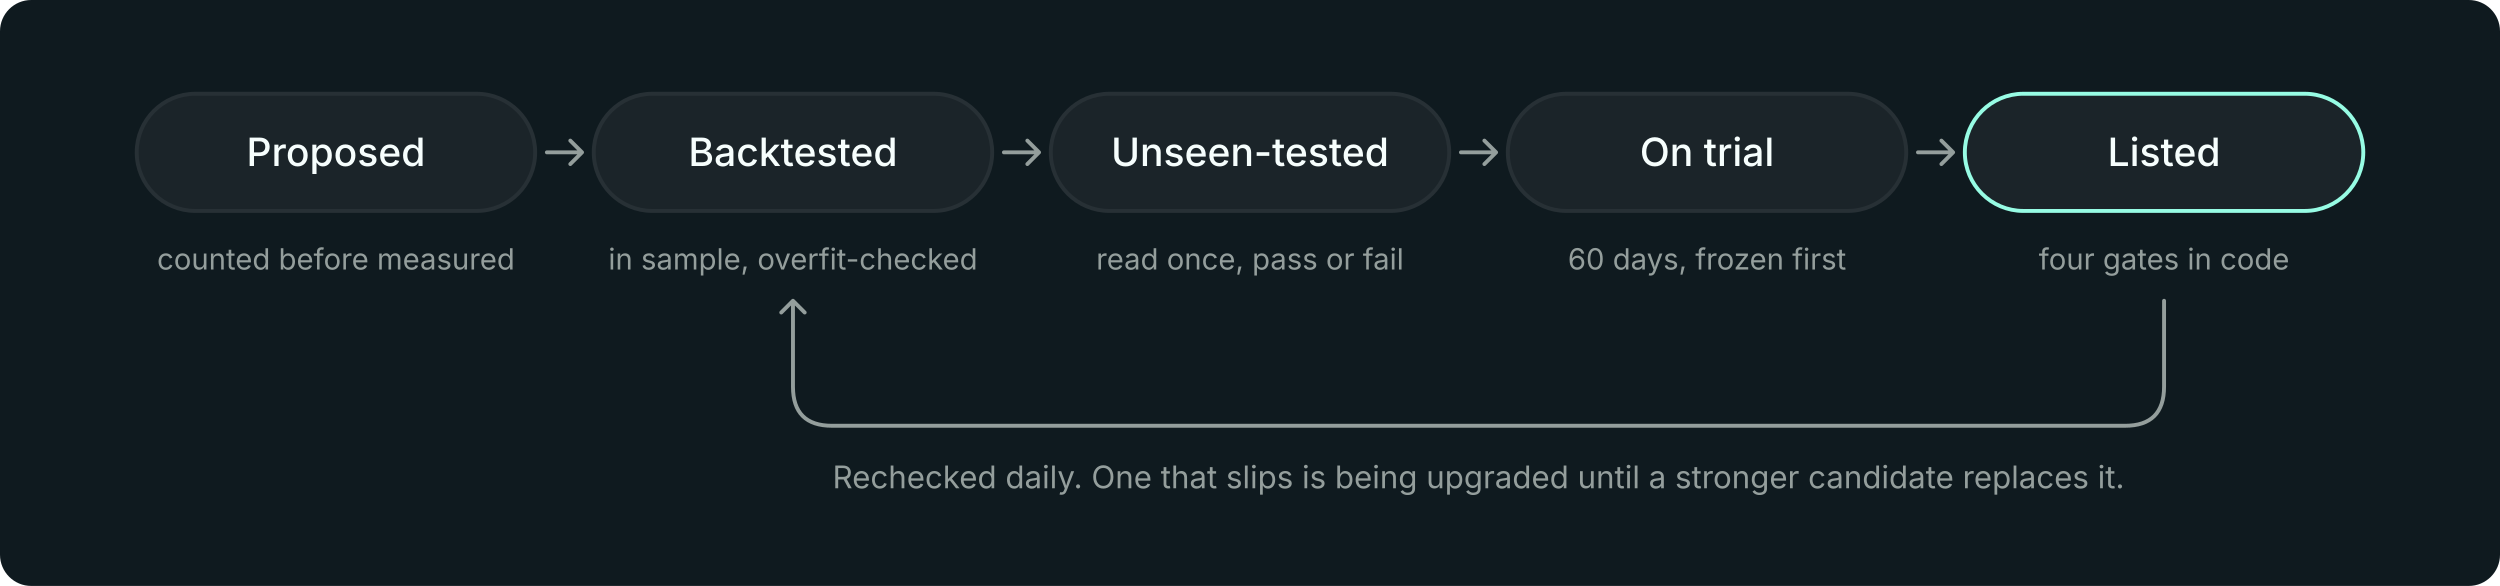
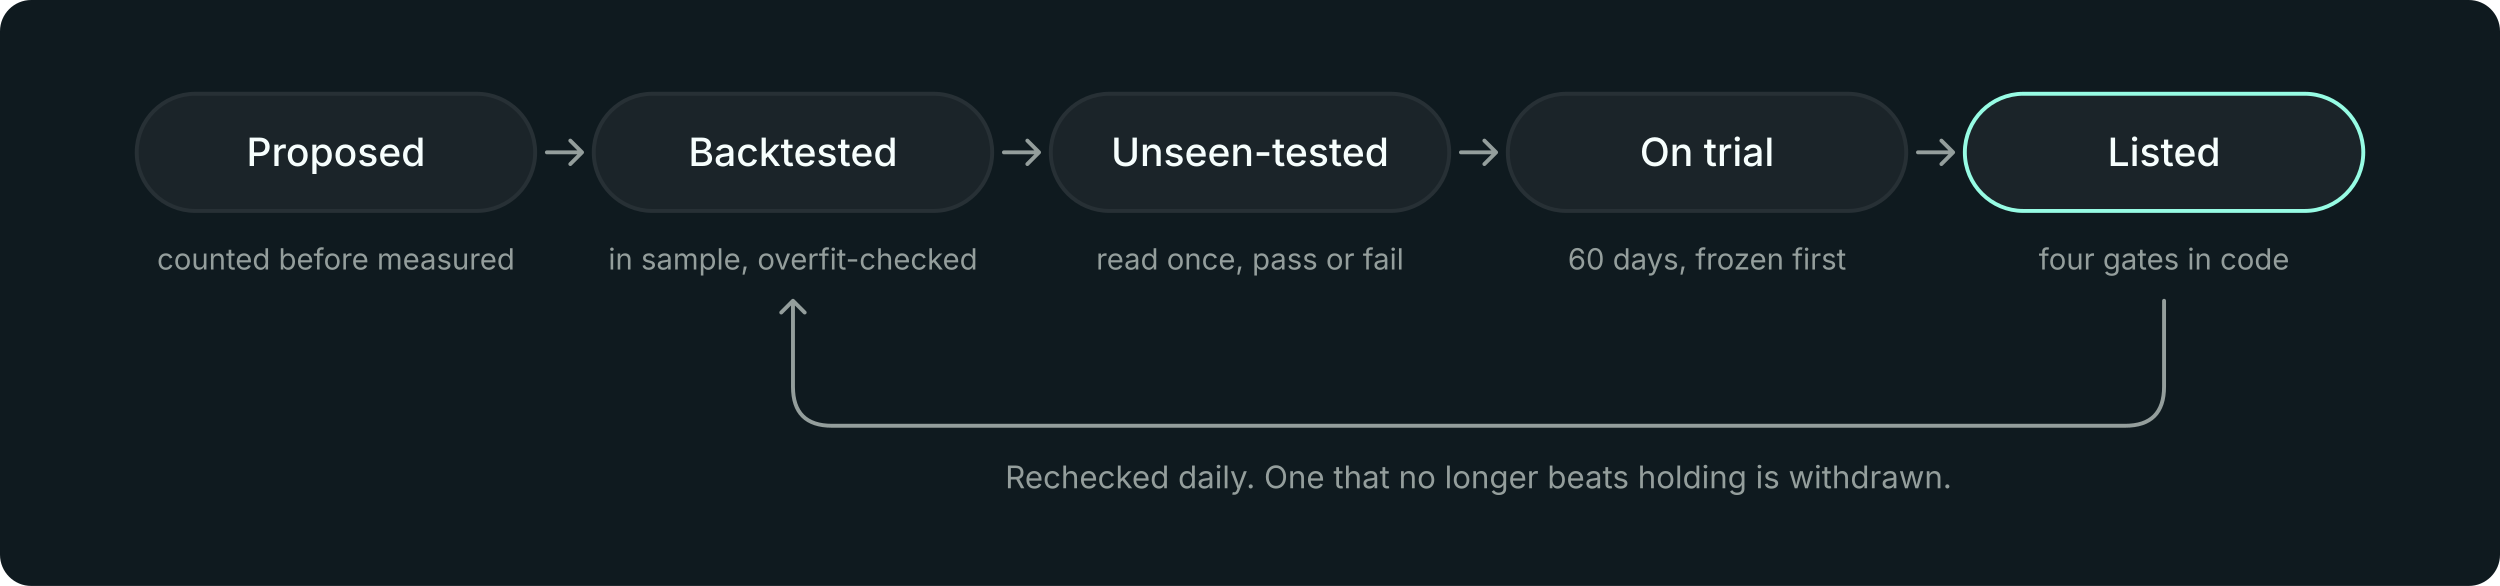
<svg xmlns="http://www.w3.org/2000/svg" width="1280" height="300" viewBox="0 0 1280 300" role="img" aria-label="Proposed: counted before measured, Backtested: in sample, overfit-checked, Unseen-tested: read once, pass or fail, On trial: 60 days, frozen first, Listed: four gates in code. Every listed strategy is rechecked daily." font-family="Inter, -apple-system, BlinkMacSystemFont, 'Segoe UI', Roboto, Helvetica, Arial, sans-serif">
  <rect width="1280" height="300" rx="16" fill="#0f1a1f" />
  <rect x="70" y="48" width="204" height="60" rx="30" fill="#1b2429" stroke="#273035" stroke-width="2" />
  <text x="172" y="85" text-anchor="middle" font-size="20" font-weight="500" fill="#f6fefd">Proposed</text>
  <text x="172" y="138" text-anchor="middle" font-size="15" fill="#949e9c">counted before measured</text>
  <rect x="304" y="48" width="204" height="60" rx="30" fill="#1b2429" stroke="#273035" stroke-width="2" />
  <text x="406" y="85" text-anchor="middle" font-size="20" font-weight="500" fill="#f6fefd">Backtested</text>
  <text x="406" y="138" text-anchor="middle" font-size="15" fill="#949e9c">in sample, overfit-checked</text>
  <rect x="538" y="48" width="204" height="60" rx="30" fill="#1b2429" stroke="#273035" stroke-width="2" />
  <text x="640" y="85" text-anchor="middle" font-size="20" font-weight="500" fill="#f6fefd">Unseen-tested</text>
  <text x="640" y="138" text-anchor="middle" font-size="15" fill="#949e9c">read once, pass or fail</text>
  <rect x="772" y="48" width="204" height="60" rx="30" fill="#1b2429" stroke="#273035" stroke-width="2" />
  <text x="874" y="85" text-anchor="middle" font-size="20" font-weight="500" fill="#f6fefd">On trial</text>
  <text x="874" y="138" text-anchor="middle" font-size="15" fill="#949e9c">60 days, frozen first</text>
  <rect x="1006" y="48" width="204" height="60" rx="30" fill="#1b2429" stroke="#97fce4" stroke-width="2" />
  <text x="1108" y="85" text-anchor="middle" font-size="20" font-weight="500" fill="#f6fefd">Listed</text>
  <text x="1108" y="138" text-anchor="middle" font-size="15" fill="#949e9c">four gates in code</text>
  <g fill="none" stroke="#949e9c" stroke-width="2" stroke-linecap="round" stroke-linejoin="round">
    <path d="M280 78H298M292 72L298 78L292 84" />
    <path d="M514 78H532M526 72L532 78L526 84" />
    <path d="M748 78H766M760 72L766 78L760 84" />
    <path d="M982 78H1000M994 72L1000 78L994 84" />
    <path d="M1108 154V198Q1108 218 1088 218H426Q406 218 406 198V154M400 160L406 154L412 160" />
  </g>
-   <text x="757" y="250" text-anchor="middle" font-size="16" fill="#949e9c">Rechecked daily. One that slips is being upgraded until a stronger candidate replaces it.</text>
+   <text x="757" y="250" text-anchor="middle" font-size="16" fill="#949e9c">Rechecked daily. One that no longer beats holding is withdrawn.</text>
</svg>
